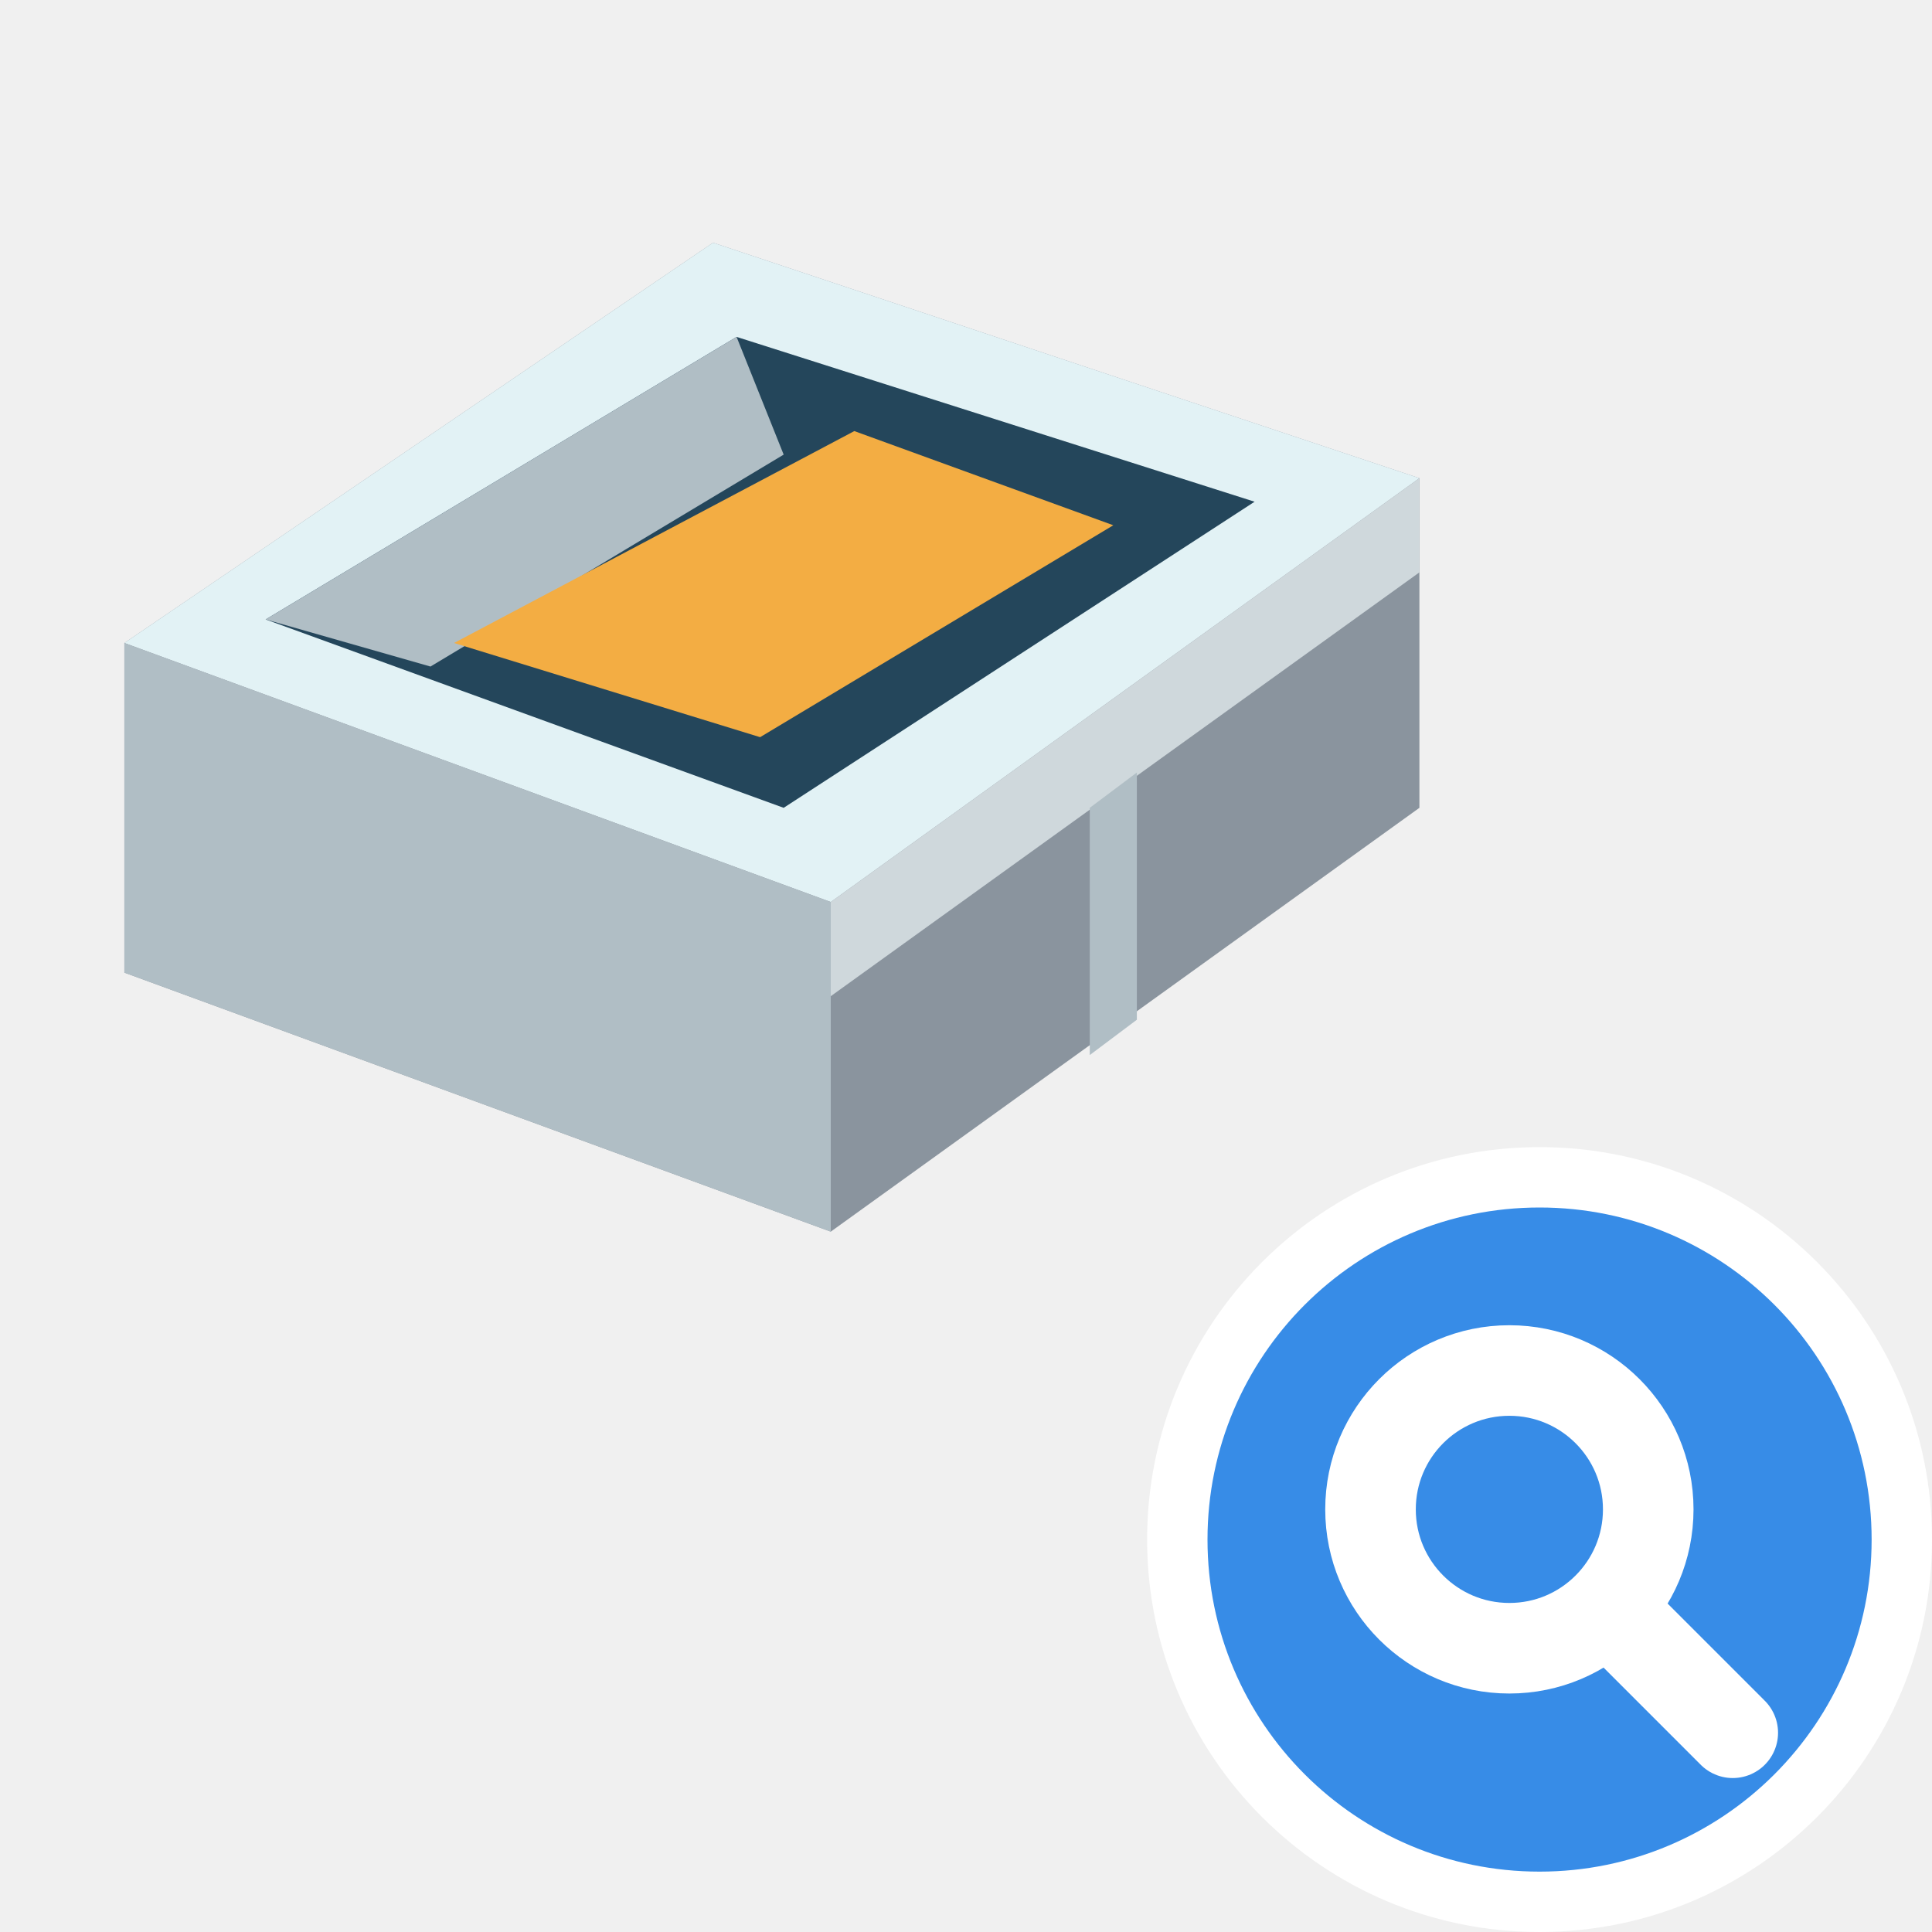
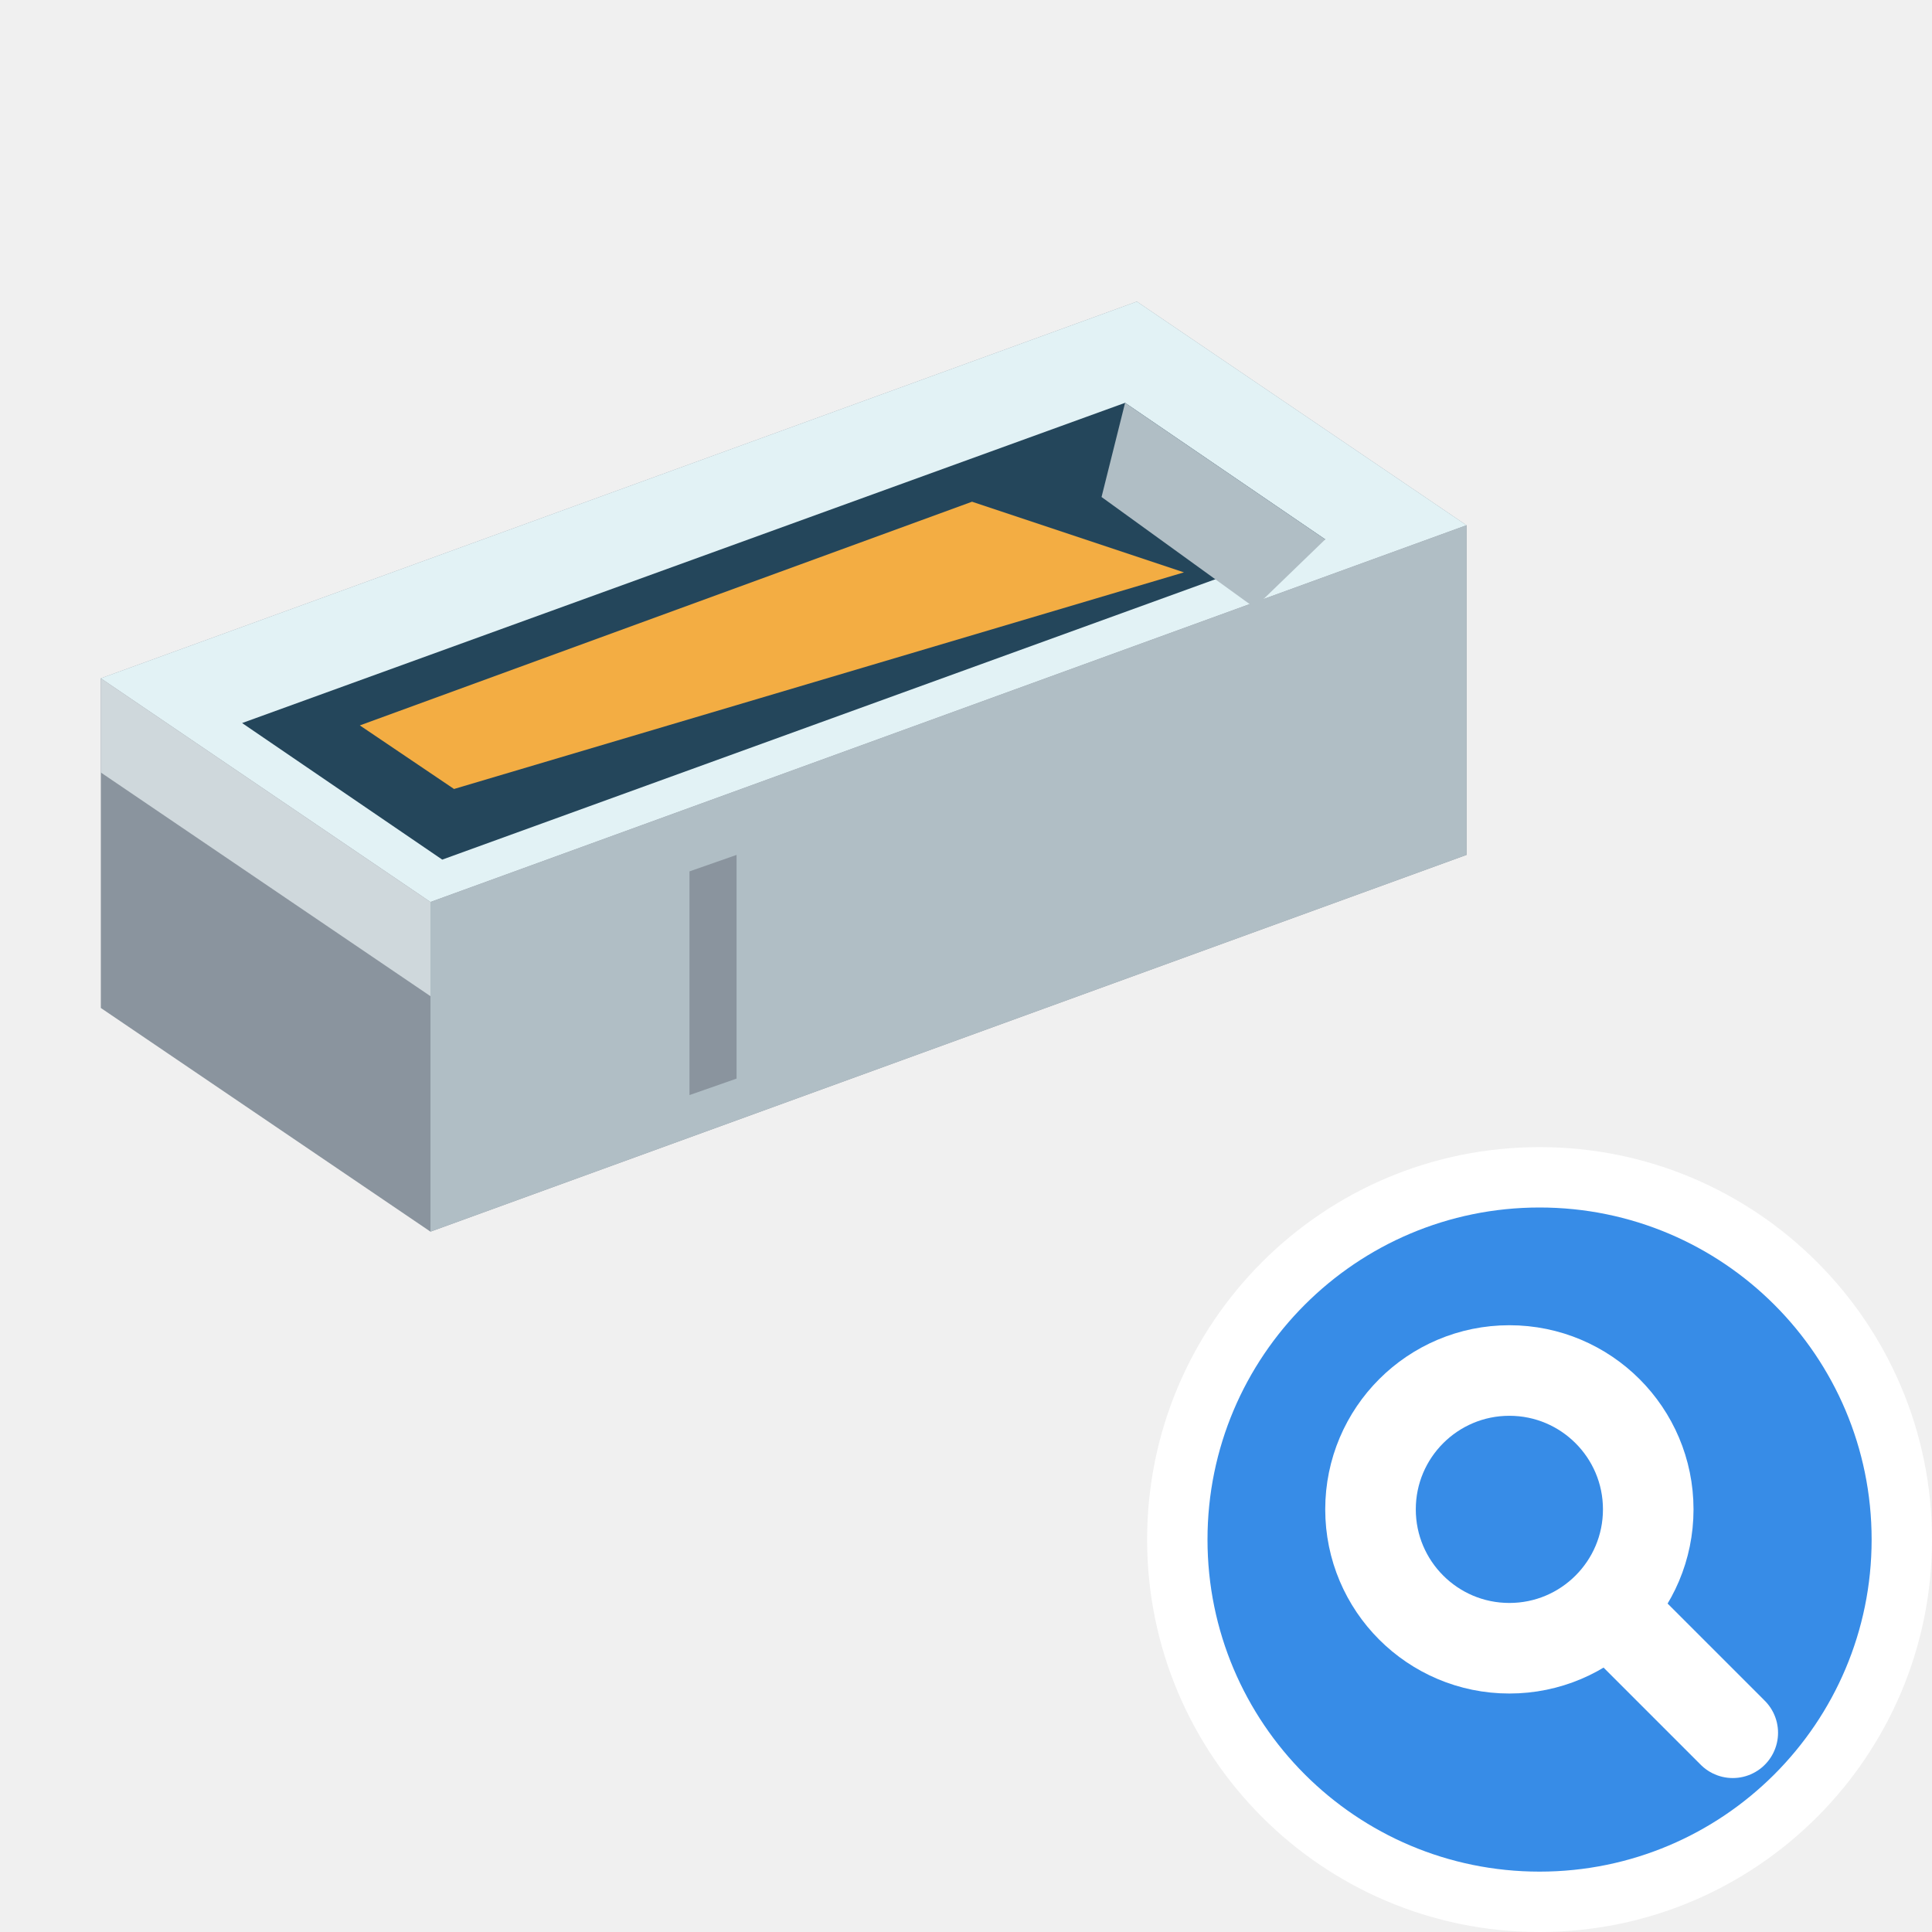
<svg xmlns="http://www.w3.org/2000/svg" width="32" height="32" viewBox="0 0 64 64" role="img" aria-labelledby="title">
  <g transform="translate(1 -6) scale(.78)">
-     <path d="M4 35L29 18L59 28V42L34 60L4 49Z" fill="#8A949E" />
-     <path d="M4 35L29 18L59 28L34 46Z" fill="#E2F2F5" />
-     <path d="M10 34L30 22L52 29L32 42Z" fill="#24465B" />
-     <path d="M10 34L30 22L32 27L17 36Z" fill="#B0BEC5" />
-     <path d="M18 35L35 26L46 30L31 39Z" fill="#F3AD43" />
-     <path d="M4 35L34 46V60L4 49Z" fill="#B0BEC5" />
-     <path d="M34 46L59 28V32L34 50Z" fill="#CFD8DC" />
-     <path d="M45 42L47 40.5V51L45 52.5Z" fill="#B0BEC5" />
+     <g transform="translate(64 0) scale(-1 1)">
+       <path d="M3 30L17 20.5L61 36.5V50.5L47 60L3 44Z" fill="#8A949E" />
+       <path d="M3 30L17 20.5L61 36.5L47 46Z" fill="#E2F2F5" />
+       <path d="M9 30.6L17.5 24.8L55 38.4L46.5 44.2Z" fill="#24465B" />
+       <path d="M9 30.6L17.5 24.8L18.5 28.8L12 33.5Z" fill="#B0BEC5" />
+       <path d="M15 32L24 29L50 38.5L46 41.2Z" fill="#F3AD43" />
+       <path d="M3 30L47 46V60L3 44Z" fill="#B0BEC5" />
+       <path d="M47 46L61 36.5V40.5L47 50Z" fill="#CFD8DC" />
+       <path d="M34 44L36 44.7V54.2L34 53.5Z" fill="#8A949E" />
+     </g>
  </g>
  <g transform="scale(2)">
    <ellipse cx="25.5" cy="25.5" rx="6.5" ry="6.5" fill="#FFFFFF" />
    <ellipse cx="25.5" cy="25.5" rx="5.5" ry="5.5" fill="#378CE7" />
    <ellipse cx="25" cy="25" rx="2.3" ry="2.3" fill="none" stroke="#FFFFFF" stroke-width="1.5" />
    <polyline points="26.7,26.7 28.7,28.7" fill="none" stroke="#FFFFFF" stroke-width="1.5" stroke-linecap="round" stroke-linejoin="round" />
  </g>
</svg>
